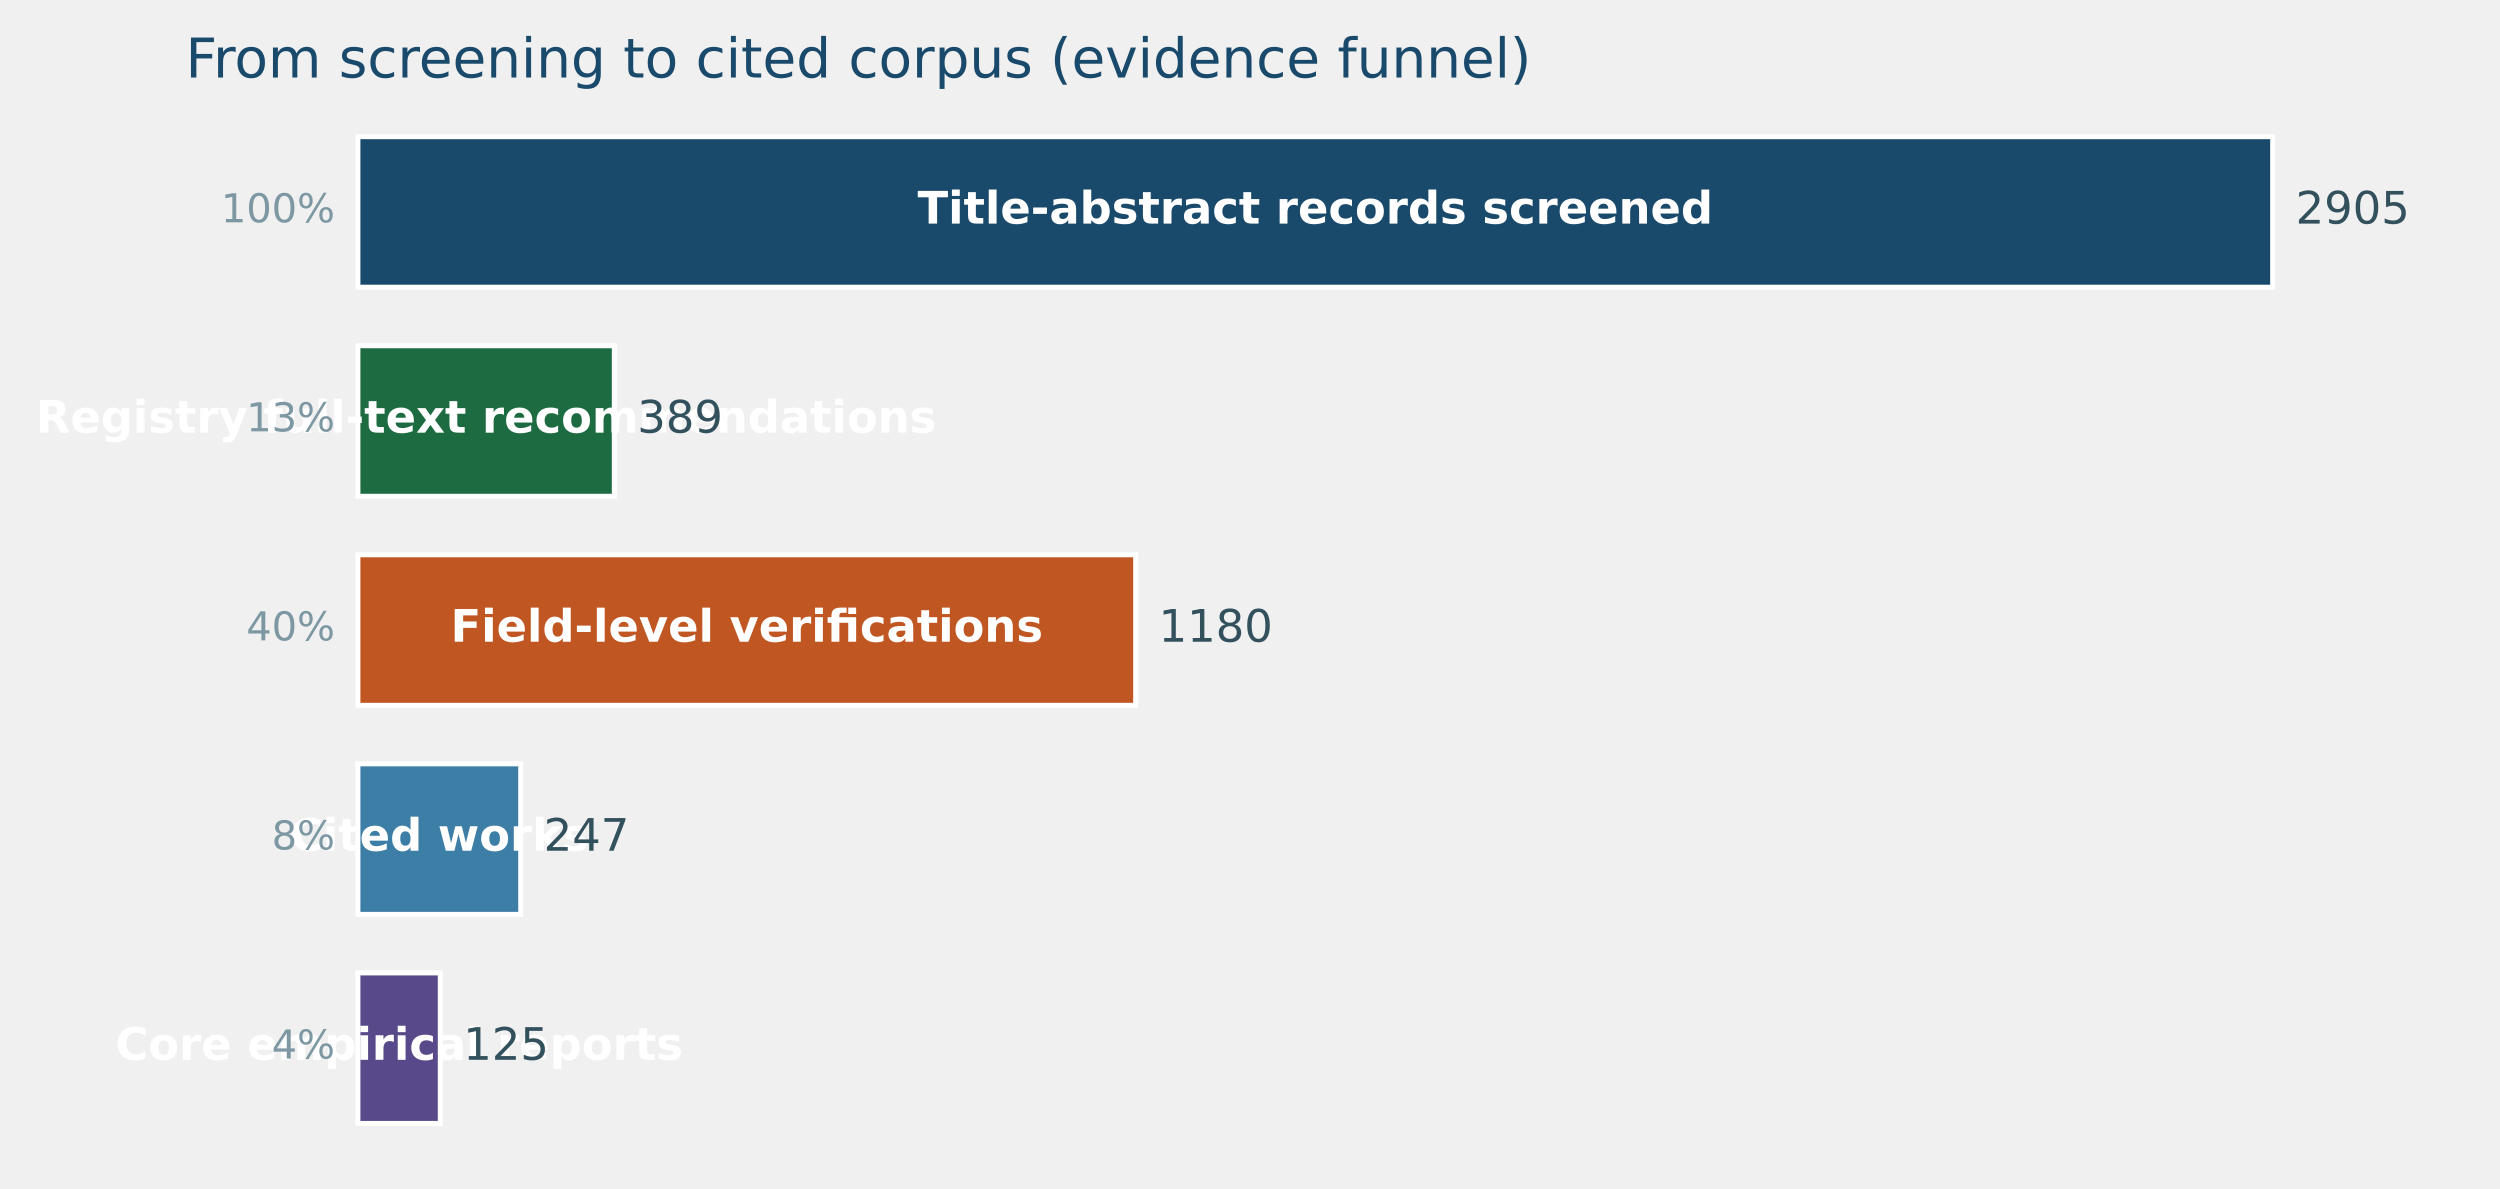
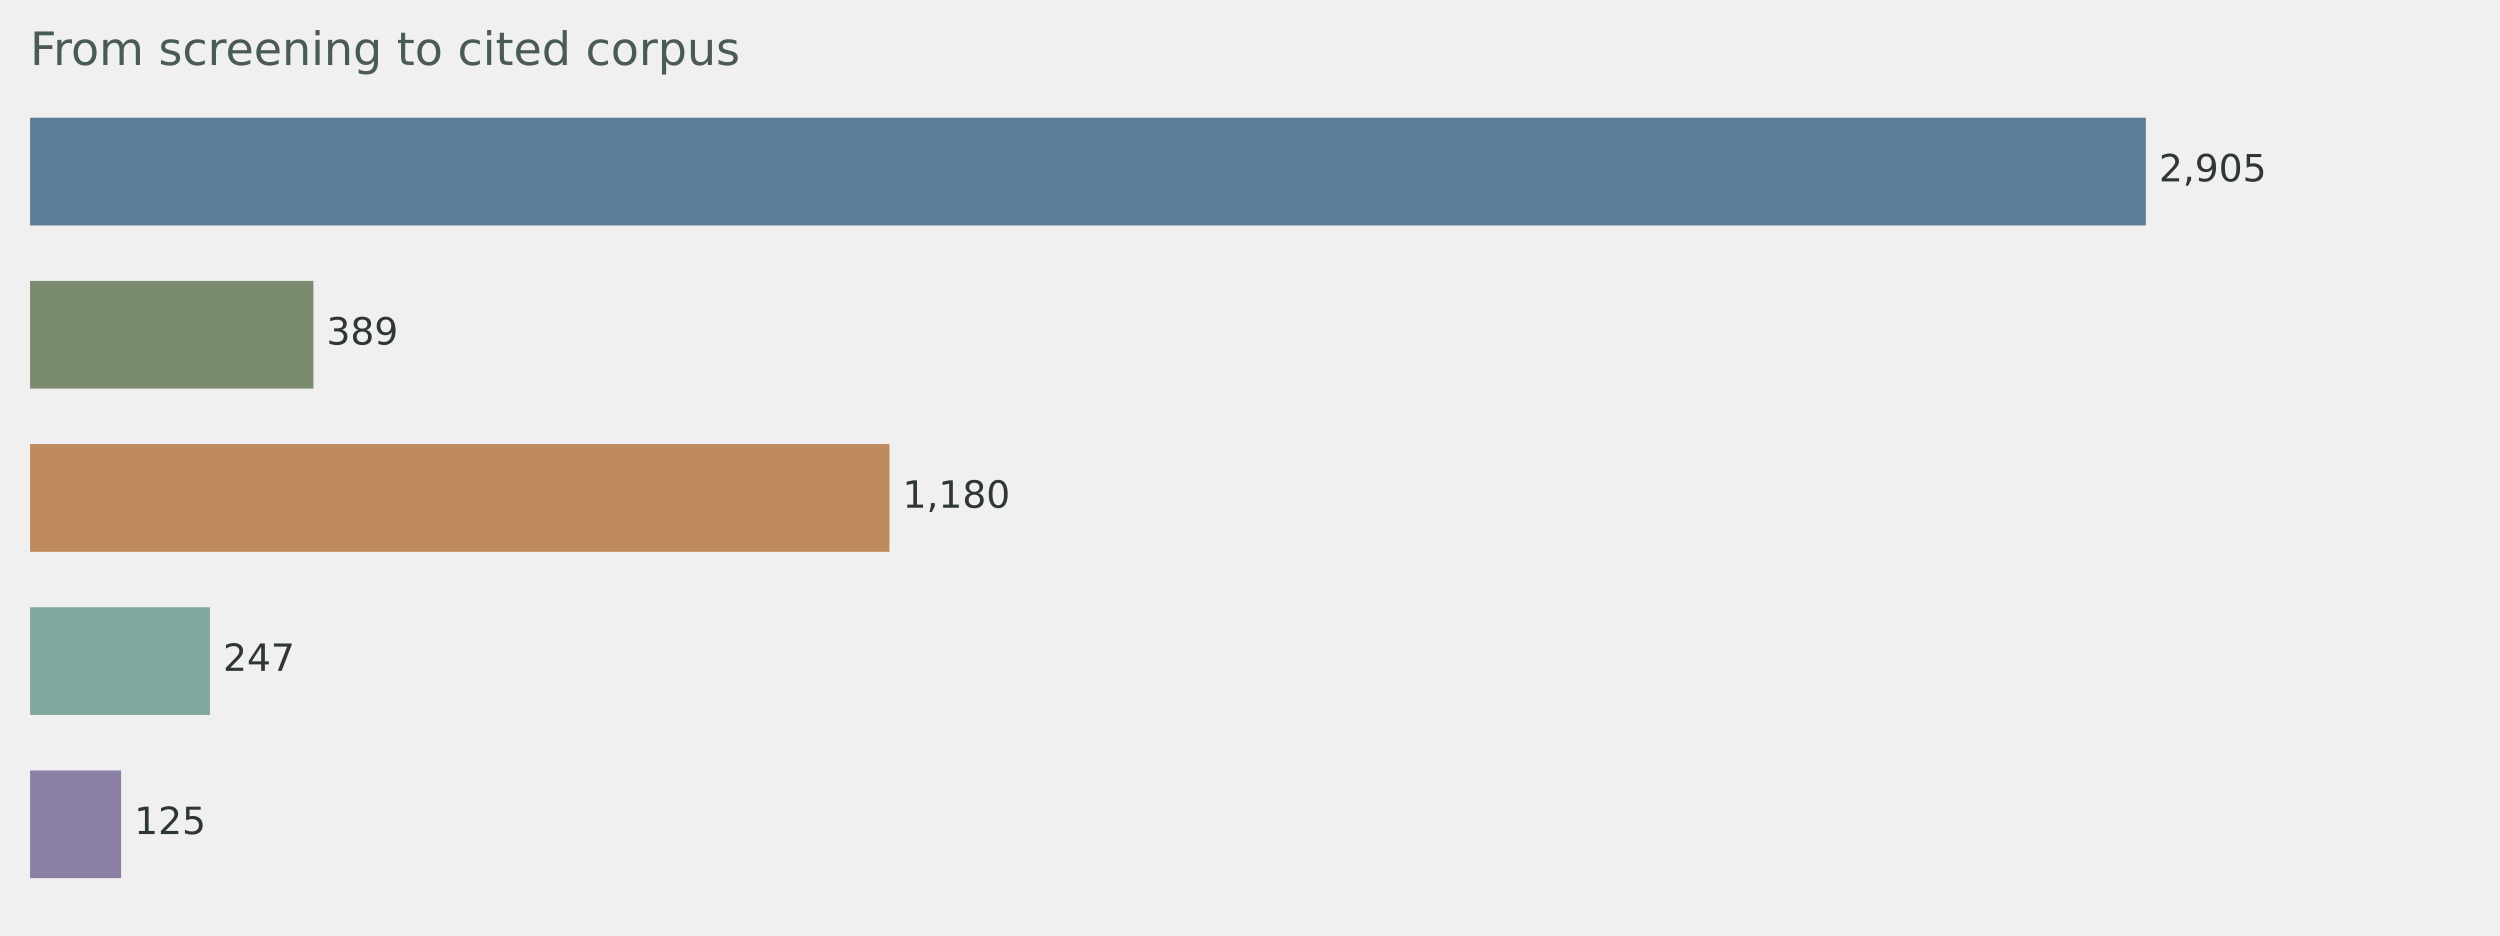
- <svg xmlns="http://www.w3.org/2000/svg" xmlns:xlink="http://www.w3.org/1999/xlink" width="501.714pt" height="238.529pt" viewBox="0 0 501.714 238.529" version="1.1">
+ <svg xmlns="http://www.w3.org/2000/svg" xmlns:xlink="http://www.w3.org/1999/xlink" width="598.68pt" height="224.129pt" viewBox="0 0 598.68 224.129" version="1.1">
  <defs>
    <style type="text/css">*{stroke-linejoin: round; stroke-linecap: butt}</style>
  </defs>
  <g id="figure_1">
    <g id="patch_1">
-       <path d="M 0 238.529  L 501.714 238.529  L 501.714 0  L 0 0  L 0 238.529  z " style="fill: none" />
+       <path d="M 0 224.129  L 598.68 224.129  L 598.68 0  L 0 0  L 0 224.129  z " style="fill: none" />
    </g>
    <g id="axes_1">
      <g id="patch_2">
-         <path d="M 71.828 57.639  L 456.088 57.639  L 456.088 27.432  L 71.828 27.432  z " clip-path="url(#pa1826745ea)" style="fill: #1a4a6b; stroke: #ffffff; stroke-linejoin: miter" />
+         <path d="M 7.2 53.99  L 513.867 53.99  L 513.867 28.201  L 7.2 28.201  z " clip-path="url(#p7c3b4e554e)" style="fill: #5b7d95" />
      </g>
      <g id="patch_3">
-         <path d="M 71.828 99.593  L 123.283 99.593  L 123.283 69.386  L 71.828 69.386  z " clip-path="url(#pa1826745ea)" style="fill: #1d6b41; stroke: #ffffff; stroke-linejoin: miter" />
+         <path d="M 7.2 93.064  L 75.046 93.064  L 75.046 67.275  L 7.2 67.275  z " clip-path="url(#p7c3b4e554e)" style="fill: #7a8b6f" />
      </g>
      <g id="patch_4">
-         <path d="M 71.828 141.547  L 227.913 141.547  L 227.913 111.34  L 71.828 111.34  z " clip-path="url(#pa1826745ea)" style="fill: #c05621; stroke: #ffffff; stroke-linejoin: miter" />
+         <path d="M 7.2 132.138  L 213.006 132.138  L 213.006 106.349  L 7.2 106.349  z " clip-path="url(#p7c3b4e554e)" style="fill: #c08a5f" />
      </g>
      <g id="patch_5">
-         <path d="M 71.828 183.501  L 104.5 183.501  L 104.5 153.294  L 71.828 153.294  z " clip-path="url(#pa1826745ea)" style="fill: #3d7ea6; stroke: #ffffff; stroke-linejoin: miter" />
+         <path d="M 7.2 171.212  L 50.28 171.212  L 50.28 145.423  L 7.2 145.423  z " clip-path="url(#p7c3b4e554e)" style="fill: #7fa8a0" />
      </g>
      <g id="patch_6">
-         <path d="M 71.828 225.456  L 88.362 225.456  L 88.362 195.249  L 71.828 195.249  z " clip-path="url(#pa1826745ea)" style="fill: #584a8a; stroke: #ffffff; stroke-linejoin: miter" />
+         <path d="M 7.2 210.287  L 29.001 210.287  L 29.001 184.498  L 7.2 184.498  z " clip-path="url(#p7c3b4e554e)" style="fill: #8b7fa3" />
      </g>
      <g id="text_1">
-         <g style="fill: #ffffff" transform="translate(184.1424 44.87361) scale(0.09 -0.09)">
-           <defs>
-             <path id="DejaVuSans-Bold-37" d="M 31 4666  L 4331 4666  L 4331 3756  L 2784 3756  L 2784 0  L 1581 0  L 1581 3756  L 31 3756  L 31 4666  z " transform="scale(0.015625)" />
-             <path id="DejaVuSans-Bold-4c" d="M 538 3500  L 1656 3500  L 1656 0  L 538 0  L 538 3500  z M 538 4863  L 1656 4863  L 1656 3950  L 538 3950  L 538 4863  z " transform="scale(0.015625)" />
-             <path id="DejaVuSans-Bold-57" d="M 1759 4494  L 1759 3500  L 2913 3500  L 2913 2700  L 1759 2700  L 1759 1216  Q 1759 972 1856 886  Q 1953 800 2241 800  L 2816 800  L 2816 0  L 1856 0  Q 1194 0 917 276  Q 641 553 641 1216  L 641 2700  L 84 2700  L 84 3500  L 641 3500  L 641 4494  L 1759 4494  z " transform="scale(0.015625)" />
-             <path id="DejaVuSans-Bold-4f" d="M 538 4863  L 1656 4863  L 1656 0  L 538 0  L 538 4863  z " transform="scale(0.015625)" />
-             <path id="DejaVuSans-Bold-48" d="M 4031 1759  L 4031 1441  L 1416 1441  Q 1456 1047 1700 850  Q 1944 653 2381 653  Q 2734 653 3104 758  Q 3475 863 3866 1075  L 3866 213  Q 3469 63 3072 -14  Q 2675 -91 2278 -91  Q 1328 -91 801 392  Q 275 875 275 1747  Q 275 2603 792 3093  Q 1309 3584 2216 3584  Q 3041 3584 3536 3087  Q 4031 2591 4031 1759  z M 2881 2131  Q 2881 2450 2695 2645  Q 2509 2841 2209 2841  Q 1884 2841 1681 2658  Q 1478 2475 1428 2131  L 2881 2131  z " transform="scale(0.015625)" />
-             <path id="DejaVuSans-Bold-10" d="M 347 2297  L 2309 2297  L 2309 1388  L 347 1388  L 347 2297  z " transform="scale(0.015625)" />
-             <path id="DejaVuSans-Bold-44" d="M 2106 1575  Q 1756 1575 1579 1456  Q 1403 1338 1403 1106  Q 1403 894 1545 773  Q 1688 653 1941 653  Q 2256 653 2472 879  Q 2688 1106 2688 1447  L 2688 1575  L 2106 1575  z M 3816 1997  L 3816 0  L 2688 0  L 2688 519  Q 2463 200 2181 54  Q 1900 -91 1497 -91  Q 953 -91 614 226  Q 275 544 275 1050  Q 275 1666 698 1953  Q 1122 2241 2028 2241  L 2688 2241  L 2688 2328  Q 2688 2594 2478 2717  Q 2269 2841 1825 2841  Q 1466 2841 1156 2769  Q 847 2697 581 2553  L 581 3406  Q 941 3494 1303 3539  Q 1666 3584 2028 3584  Q 2975 3584 3395 3211  Q 3816 2838 3816 1997  z " transform="scale(0.015625)" />
-             <path id="DejaVuSans-Bold-45" d="M 2400 722  Q 2759 722 2948 984  Q 3138 1247 3138 1747  Q 3138 2247 2948 2509  Q 2759 2772 2400 2772  Q 2041 2772 1848 2508  Q 1656 2244 1656 1747  Q 1656 1250 1848 986  Q 2041 722 2400 722  z M 1656 2988  Q 1888 3294 2169 3439  Q 2450 3584 2816 3584  Q 3463 3584 3878 3070  Q 4294 2556 4294 1747  Q 4294 938 3878 423  Q 3463 -91 2816 -91  Q 2450 -91 2169 54  Q 1888 200 1656 506  L 1656 0  L 538 0  L 538 4863  L 1656 4863  L 1656 2988  z " transform="scale(0.015625)" />
-             <path id="DejaVuSans-Bold-56" d="M 3272 3391  L 3272 2541  Q 2913 2691 2578 2766  Q 2244 2841 1947 2841  Q 1628 2841 1473 2761  Q 1319 2681 1319 2516  Q 1319 2381 1436 2309  Q 1553 2238 1856 2203  L 2053 2175  Q 2913 2066 3209 1816  Q 3506 1566 3506 1031  Q 3506 472 3093 190  Q 2681 -91 1863 -91  Q 1516 -91 1145 -36  Q 775 19 384 128  L 384 978  Q 719 816 1070 734  Q 1422 653 1784 653  Q 2113 653 2278 743  Q 2444 834 2444 1013  Q 2444 1163 2330 1236  Q 2216 1309 1875 1350  L 1678 1375  Q 931 1469 631 1722  Q 331 1975 331 2491  Q 331 3047 712 3315  Q 1094 3584 1881 3584  Q 2191 3584 2531 3537  Q 2872 3491 3272 3391  z " transform="scale(0.015625)" />
-             <path id="DejaVuSans-Bold-55" d="M 3138 2547  Q 2991 2616 2845 2648  Q 2700 2681 2553 2681  Q 2122 2681 1889 2404  Q 1656 2128 1656 1613  L 1656 0  L 538 0  L 538 3500  L 1656 3500  L 1656 2925  Q 1872 3269 2151 3426  Q 2431 3584 2822 3584  Q 2878 3584 2943 3579  Q 3009 3575 3134 3559  L 3138 2547  z " transform="scale(0.015625)" />
-             <path id="DejaVuSans-Bold-46" d="M 3366 3391  L 3366 2478  Q 3138 2634 2908 2709  Q 2678 2784 2431 2784  Q 1963 2784 1702 2511  Q 1441 2238 1441 1747  Q 1441 1256 1702 982  Q 1963 709 2431 709  Q 2694 709 2930 787  Q 3166 866 3366 1019  L 3366 103  Q 3103 6 2833 -42  Q 2563 -91 2291 -91  Q 1344 -91 809 395  Q 275 881 275 1747  Q 275 2613 809 3098  Q 1344 3584 2291 3584  Q 2566 3584 2833 3536  Q 3100 3488 3366 3391  z " transform="scale(0.015625)" />
-             <path id="DejaVuSans-Bold-3" transform="scale(0.015625)" />
-             <path id="DejaVuSans-Bold-52" d="M 2203 2784  Q 1831 2784 1636 2517  Q 1441 2250 1441 1747  Q 1441 1244 1636 976  Q 1831 709 2203 709  Q 2569 709 2762 976  Q 2956 1244 2956 1747  Q 2956 2250 2762 2517  Q 2569 2784 2203 2784  z M 2203 3584  Q 3106 3584 3614 3096  Q 4122 2609 4122 1747  Q 4122 884 3614 396  Q 3106 -91 2203 -91  Q 1297 -91 786 396  Q 275 884 275 1747  Q 275 2609 786 3096  Q 1297 3584 2203 3584  z " transform="scale(0.015625)" />
-             <path id="DejaVuSans-Bold-47" d="M 2919 2988  L 2919 4863  L 4044 4863  L 4044 0  L 2919 0  L 2919 506  Q 2688 197 2409 53  Q 2131 -91 1766 -91  Q 1119 -91 703 423  Q 288 938 288 1747  Q 288 2556 703 3070  Q 1119 3584 1766 3584  Q 2128 3584 2408 3439  Q 2688 3294 2919 2988  z M 2181 722  Q 2541 722 2730 984  Q 2919 1247 2919 1747  Q 2919 2247 2730 2509  Q 2541 2772 2181 2772  Q 1825 2772 1636 2509  Q 1447 2247 1447 1747  Q 1447 1247 1636 984  Q 1825 722 2181 722  z " transform="scale(0.015625)" />
-             <path id="DejaVuSans-Bold-51" d="M 4056 2131  L 4056 0  L 2931 0  L 2931 347  L 2931 1631  Q 2931 2084 2911 2256  Q 2891 2428 2841 2509  Q 2775 2619 2662 2680  Q 2550 2741 2406 2741  Q 2056 2741 1856 2470  Q 1656 2200 1656 1722  L 1656 0  L 538 0  L 538 3500  L 1656 3500  L 1656 2988  Q 1909 3294 2193 3439  Q 2478 3584 2822 3584  Q 3428 3584 3742 3212  Q 4056 2841 4056 2131  z " transform="scale(0.015625)" />
-           </defs>
-           <use xlink:href="#DejaVuSans-Bold-37" />
-           <use xlink:href="#DejaVuSans-Bold-4c" transform="translate(68.21875 0)" />
-           <use xlink:href="#DejaVuSans-Bold-57" transform="translate(102.5 0)" />
-           <use xlink:href="#DejaVuSans-Bold-4f" transform="translate(150.2969 0)" />
-           <use xlink:href="#DejaVuSans-Bold-48" transform="translate(184.5781 0)" />
-           <use xlink:href="#DejaVuSans-Bold-10" transform="translate(252.4062 0)" />
-           <use xlink:href="#DejaVuSans-Bold-44" transform="translate(293.9062 0)" />
-           <use xlink:href="#DejaVuSans-Bold-45" transform="translate(361.3906 0)" />
-           <use xlink:href="#DejaVuSans-Bold-56" transform="translate(432.9688 0)" />
-           <use xlink:href="#DejaVuSans-Bold-57" transform="translate(492.4844 0)" />
-           <use xlink:href="#DejaVuSans-Bold-55" transform="translate(540.2812 0)" />
-           <use xlink:href="#DejaVuSans-Bold-44" transform="translate(589.5938 0)" />
-           <use xlink:href="#DejaVuSans-Bold-46" transform="translate(657.0781 0)" />
-           <use xlink:href="#DejaVuSans-Bold-57" transform="translate(716.3594 0)" />
-           <use xlink:href="#DejaVuSans-Bold-3" transform="translate(764.1562 0)" />
-           <use xlink:href="#DejaVuSans-Bold-55" transform="translate(798.9688 0)" />
-           <use xlink:href="#DejaVuSans-Bold-48" transform="translate(848.2812 0)" />
-           <use xlink:href="#DejaVuSans-Bold-46" transform="translate(916.1094 0)" />
-           <use xlink:href="#DejaVuSans-Bold-52" transform="translate(975.3906 0)" />
-           <use xlink:href="#DejaVuSans-Bold-55" transform="translate(1044.094 0)" />
-           <use xlink:href="#DejaVuSans-Bold-47" transform="translate(1093.406 0)" />
-           <use xlink:href="#DejaVuSans-Bold-56" transform="translate(1164.984 0)" />
-           <use xlink:href="#DejaVuSans-Bold-3" transform="translate(1224.5 0)" />
-           <use xlink:href="#DejaVuSans-Bold-56" transform="translate(1259.312 0)" />
-           <use xlink:href="#DejaVuSans-Bold-46" transform="translate(1318.828 0)" />
-           <use xlink:href="#DejaVuSans-Bold-55" transform="translate(1378.109 0)" />
-           <use xlink:href="#DejaVuSans-Bold-48" transform="translate(1427.422 0)" />
-           <use xlink:href="#DejaVuSans-Bold-48" transform="translate(1495.25 0)" />
-           <use xlink:href="#DejaVuSans-Bold-51" transform="translate(1563.078 0)" />
-           <use xlink:href="#DejaVuSans-Bold-48" transform="translate(1634.266 0)" />
-           <use xlink:href="#DejaVuSans-Bold-47" transform="translate(1702.094 0)" />
-         </g>
-       </g>
-       <g id="text_2">
-         <g style="fill: #33505d" transform="translate(460.6988 44.87326) scale(0.09 -0.09)">
+         <g style="fill: #2e3735" transform="translate(517.0061 43.43326) scale(0.09 -0.09)">
          <defs>
            <path id="DejaVuSans-15" d="M 1228 531  L 3431 531  L 3431 0  L 469 0  L 469 531  Q 828 903 1448 1529  Q 2069 2156 2228 2338  Q 2531 2678 2651 2914  Q 2772 3150 2772 3378  Q 2772 3750 2511 3984  Q 2250 4219 1831 4219  Q 1534 4219 1204 4116  Q 875 4013 500 3803  L 500 4441  Q 881 4594 1212 4672  Q 1544 4750 1819 4750  Q 2544 4750 2975 4387  Q 3406 4025 3406 3419  Q 3406 3131 3298 2873  Q 3191 2616 2906 2266  Q 2828 2175 2409 1742  Q 1991 1309 1228 531  z " transform="scale(0.015625)" />
+             <path id="DejaVuSans-f" d="M 750 794  L 1409 794  L 1409 256  L 897 -744  L 494 -744  L 750 256  L 750 794  z " transform="scale(0.015625)" />
            <path id="DejaVuSans-1c" d="M 703 97  L 703 672  Q 941 559 1184 500  Q 1428 441 1663 441  Q 2288 441 2617 861  Q 2947 1281 2994 2138  Q 2813 1869 2534 1725  Q 2256 1581 1919 1581  Q 1219 1581 811 2004  Q 403 2428 403 3163  Q 403 3881 828 4315  Q 1253 4750 1959 4750  Q 2769 4750 3195 4129  Q 3622 3509 3622 2328  Q 3622 1225 3098 567  Q 2575 -91 1691 -91  Q 1453 -91 1209 -44  Q 966 3 703 97  z M 1959 2075  Q 2384 2075 2632 2365  Q 2881 2656 2881 3163  Q 2881 3666 2632 3958  Q 2384 4250 1959 4250  Q 1534 4250 1286 3958  Q 1038 3666 1038 3163  Q 1038 2656 1286 2365  Q 1534 2075 1959 2075  z " transform="scale(0.015625)" />
            <path id="DejaVuSans-13" d="M 2034 4250  Q 1547 4250 1301 3770  Q 1056 3291 1056 2328  Q 1056 1369 1301 889  Q 1547 409 2034 409  Q 2525 409 2770 889  Q 3016 1369 3016 2328  Q 3016 3291 2770 3770  Q 2525 4250 2034 4250  z M 2034 4750  Q 2819 4750 3233 4129  Q 3647 3509 3647 2328  Q 3647 1150 3233 529  Q 2819 -91 2034 -91  Q 1250 -91 836 529  Q 422 1150 422 2328  Q 422 3509 836 4129  Q 1250 4750 2034 4750  z " transform="scale(0.015625)" />
            <path id="DejaVuSans-18" d="M 691 4666  L 3169 4666  L 3169 4134  L 1269 4134  L 1269 2991  Q 1406 3038 1543 3061  Q 1681 3084 1819 3084  Q 2600 3084 3056 2656  Q 3513 2228 3513 1497  Q 3513 744 3044 326  Q 2575 -91 1722 -91  Q 1428 -91 1123 -41  Q 819 9 494 109  L 494 744  Q 775 591 1075 516  Q 1375 441 1709 441  Q 2250 441 2565 725  Q 2881 1009 2881 1497  Q 2881 1984 2565 2268  Q 2250 2553 1709 2553  Q 1456 2553 1204 2497  Q 953 2441 691 2322  L 691 4666  z " transform="scale(0.015625)" />
          </defs>
          <use xlink:href="#DejaVuSans-15" />
-           <use xlink:href="#DejaVuSans-1c" transform="translate(63.625 0)" />
-           <use xlink:href="#DejaVuSans-13" transform="translate(127.25 0)" />
-           <use xlink:href="#DejaVuSans-18" transform="translate(190.875 0)" />
+           <use xlink:href="#DejaVuSans-f" transform="translate(63.625 0)" />
+           <use xlink:href="#DejaVuSans-1c" transform="translate(95.40625 0)" />
+           <use xlink:href="#DejaVuSans-13" transform="translate(159.0312 0)" />
+           <use xlink:href="#DejaVuSans-18" transform="translate(222.6562 0)" />
        </g>
      </g>
-       <g id="text_3">
-         <g style="fill: #7d97a3" transform="translate(44.34513 44.6135) scale(0.08 -0.08)">
-           <defs>
-             <path id="DejaVuSans-14" d="M 794 531  L 1825 531  L 1825 4091  L 703 3866  L 703 4441  L 1819 4666  L 2450 4666  L 2450 531  L 3481 531  L 3481 0  L 794 0  L 794 531  z " transform="scale(0.015625)" />
-             <path id="DejaVuSans-8" d="M 4653 2053  Q 4381 2053 4226 1822  Q 4072 1591 4072 1178  Q 4072 772 4226 539  Q 4381 306 4653 306  Q 4919 306 5073 539  Q 5228 772 5228 1178  Q 5228 1588 5073 1820  Q 4919 2053 4653 2053  z M 4653 2450  Q 5147 2450 5437 2106  Q 5728 1763 5728 1178  Q 5728 594 5436 251  Q 5144 -91 4653 -91  Q 4153 -91 3862 251  Q 3572 594 3572 1178  Q 3572 1766 3864 2108  Q 4156 2450 4653 2450  z M 1428 4353  Q 1159 4353 1004 4120  Q 850 3888 850 3481  Q 850 3069 1003 2837  Q 1156 2606 1428 2606  Q 1700 2606 1854 2837  Q 2009 3069 2009 3481  Q 2009 3884 1853 4118  Q 1697 4353 1428 4353  z M 4250 4750  L 4750 4750  L 1831 -91  L 1331 -91  L 4250 4750  z M 1428 4750  Q 1922 4750 2215 4408  Q 2509 4066 2509 3481  Q 2509 2891 2217 2550  Q 1925 2209 1428 2209  Q 931 2209 642 2551  Q 353 2894 353 3481  Q 353 4063 643 4406  Q 934 4750 1428 4750  z " transform="scale(0.015625)" />
-           </defs>
-           <use xlink:href="#DejaVuSans-14" />
-           <use xlink:href="#DejaVuSans-13" transform="translate(63.625 0)" />
-           <use xlink:href="#DejaVuSans-13" transform="translate(127.25 0)" />
-           <use xlink:href="#DejaVuSans-8" transform="translate(190.875 0)" />
-         </g>
-       </g>
-       <g id="text_4">
-         <g style="fill: #ffffff" transform="translate(7.2 86.8278) scale(0.09 -0.09)">
-           <defs>
-             <path id="DejaVuSans-Bold-35" d="M 2297 2597  Q 2675 2597 2839 2737  Q 3003 2878 3003 3200  Q 3003 3519 2839 3656  Q 2675 3794 2297 3794  L 1791 3794  L 1791 2597  L 2297 2597  z M 1791 1766  L 1791 0  L 588 0  L 588 4666  L 2425 4666  Q 3347 4666 3776 4356  Q 4206 4047 4206 3378  Q 4206 2916 3982 2619  Q 3759 2322 3309 2181  Q 3556 2125 3751 1926  Q 3947 1728 4147 1325  L 4800 0  L 3519 0  L 2950 1159  Q 2778 1509 2601 1637  Q 2425 1766 2131 1766  L 1791 1766  z " transform="scale(0.015625)" />
-             <path id="DejaVuSans-Bold-4a" d="M 2919 594  Q 2688 288 2409 144  Q 2131 0 1766 0  Q 1125 0 706 504  Q 288 1009 288 1791  Q 288 2575 706 3076  Q 1125 3578 1766 3578  Q 2131 3578 2409 3434  Q 2688 3291 2919 2981  L 2919 3500  L 4044 3500  L 4044 353  Q 4044 -491 3511 -936  Q 2978 -1381 1966 -1381  Q 1638 -1381 1331 -1331  Q 1025 -1281 716 -1178  L 716 -306  Q 1009 -475 1290 -558  Q 1572 -641 1856 -641  Q 2406 -641 2662 -400  Q 2919 -159 2919 353  L 2919 594  z M 2181 2772  Q 1834 2772 1640 2515  Q 1447 2259 1447 1791  Q 1447 1309 1634 1061  Q 1822 813 2181 813  Q 2531 813 2725 1069  Q 2919 1325 2919 1791  Q 2919 2259 2725 2515  Q 2531 2772 2181 2772  z " transform="scale(0.015625)" />
-             <path id="DejaVuSans-Bold-5c" d="M 78 3500  L 1197 3500  L 2138 1125  L 2938 3500  L 4056 3500  L 2584 -331  Q 2363 -916 2067 -1148  Q 1772 -1381 1288 -1381  L 641 -1381  L 641 -647  L 991 -647  Q 1275 -647 1404 -556  Q 1534 -466 1606 -231  L 1638 -134  L 78 3500  z " transform="scale(0.015625)" />
-             <path id="DejaVuSans-Bold-49" d="M 2841 4863  L 2841 4128  L 2222 4128  Q 1984 4128 1890 4042  Q 1797 3956 1797 3744  L 1797 3500  L 2753 3500  L 2753 2700  L 1797 2700  L 1797 0  L 678 0  L 678 2700  L 122 2700  L 122 3500  L 678 3500  L 678 3744  Q 678 4316 997 4589  Q 1316 4863 1984 4863  L 2841 4863  z " transform="scale(0.015625)" />
-             <path id="DejaVuSans-Bold-58" d="M 500 1363  L 500 3500  L 1625 3500  L 1625 3150  Q 1625 2866 1622 2436  Q 1619 2006 1619 1863  Q 1619 1441 1641 1255  Q 1663 1069 1716 984  Q 1784 875 1895 815  Q 2006 756 2150 756  Q 2500 756 2700 1025  Q 2900 1294 2900 1772  L 2900 3500  L 4019 3500  L 4019 0  L 2900 0  L 2900 506  Q 2647 200 2364 54  Q 2081 -91 1741 -91  Q 1134 -91 817 281  Q 500 653 500 1363  z " transform="scale(0.015625)" />
-             <path id="DejaVuSans-Bold-5b" d="M 1422 1791  L 159 3500  L 1344 3500  L 2059 2463  L 2784 3500  L 3969 3500  L 2706 1797  L 4031 0  L 2847 0  L 2059 1106  L 1281 0  L 97 0  L 1422 1791  z " transform="scale(0.015625)" />
-             <path id="DejaVuSans-Bold-50" d="M 3781 2919  Q 3994 3244 4286 3414  Q 4578 3584 4928 3584  Q 5531 3584 5847 3212  Q 6163 2841 6163 2131  L 6163 0  L 5038 0  L 5038 1825  Q 5041 1866 5042 1909  Q 5044 1953 5044 2034  Q 5044 2406 4934 2573  Q 4825 2741 4581 2741  Q 4263 2741 4089 2478  Q 3916 2216 3909 1719  L 3909 0  L 2784 0  L 2784 1825  Q 2784 2406 2684 2573  Q 2584 2741 2328 2741  Q 2006 2741 1831 2477  Q 1656 2213 1656 1722  L 1656 0  L 531 0  L 531 3500  L 1656 3500  L 1656 2988  Q 1863 3284 2130 3434  Q 2397 3584 2719 3584  Q 3081 3584 3359 3409  Q 3638 3234 3781 2919  z " transform="scale(0.015625)" />
-           </defs>
-           <use xlink:href="#DejaVuSans-Bold-35" />
-           <use xlink:href="#DejaVuSans-Bold-48" transform="translate(77 0)" />
-           <use xlink:href="#DejaVuSans-Bold-4a" transform="translate(144.8281 0)" />
-           <use xlink:href="#DejaVuSans-Bold-4c" transform="translate(216.4062 0)" />
-           <use xlink:href="#DejaVuSans-Bold-56" transform="translate(250.6875 0)" />
-           <use xlink:href="#DejaVuSans-Bold-57" transform="translate(310.2031 0)" />
-           <use xlink:href="#DejaVuSans-Bold-55" transform="translate(358 0)" />
-           <use xlink:href="#DejaVuSans-Bold-5c" transform="translate(407.3125 0)" />
-           <use xlink:href="#DejaVuSans-Bold-3" transform="translate(472.5 0)" />
-           <use xlink:href="#DejaVuSans-Bold-49" transform="translate(507.3125 0)" />
-           <use xlink:href="#DejaVuSans-Bold-58" transform="translate(550.8125 0)" />
-           <use xlink:href="#DejaVuSans-Bold-4f" transform="translate(622 0)" />
-           <use xlink:href="#DejaVuSans-Bold-4f" transform="translate(656.2812 0)" />
-           <use xlink:href="#DejaVuSans-Bold-10" transform="translate(690.5625 0)" />
-           <use xlink:href="#DejaVuSans-Bold-57" transform="translate(732.0625 0)" />
-           <use xlink:href="#DejaVuSans-Bold-48" transform="translate(779.8594 0)" />
-           <use xlink:href="#DejaVuSans-Bold-5b" transform="translate(847.6875 0)" />
-           <use xlink:href="#DejaVuSans-Bold-57" transform="translate(912.1875 0)" />
-           <use xlink:href="#DejaVuSans-Bold-3" transform="translate(959.9844 0)" />
-           <use xlink:href="#DejaVuSans-Bold-55" transform="translate(994.7969 0)" />
-           <use xlink:href="#DejaVuSans-Bold-48" transform="translate(1044.109 0)" />
-           <use xlink:href="#DejaVuSans-Bold-46" transform="translate(1111.938 0)" />
-           <use xlink:href="#DejaVuSans-Bold-52" transform="translate(1171.219 0)" />
-           <use xlink:href="#DejaVuSans-Bold-50" transform="translate(1239.922 0)" />
-           <use xlink:href="#DejaVuSans-Bold-50" transform="translate(1344.125 0)" />
-           <use xlink:href="#DejaVuSans-Bold-48" transform="translate(1448.328 0)" />
-           <use xlink:href="#DejaVuSans-Bold-51" transform="translate(1516.156 0)" />
-           <use xlink:href="#DejaVuSans-Bold-47" transform="translate(1587.344 0)" />
-           <use xlink:href="#DejaVuSans-Bold-44" transform="translate(1658.922 0)" />
-           <use xlink:href="#DejaVuSans-Bold-57" transform="translate(1726.406 0)" />
-           <use xlink:href="#DejaVuSans-Bold-4c" transform="translate(1774.203 0)" />
-           <use xlink:href="#DejaVuSans-Bold-52" transform="translate(1808.484 0)" />
-           <use xlink:href="#DejaVuSans-Bold-51" transform="translate(1877.188 0)" />
-           <use xlink:href="#DejaVuSans-Bold-56" transform="translate(1948.375 0)" />
-         </g>
-       </g>
-       <g id="text_5">
-         <g style="fill: #33505d" transform="translate(127.8938 86.82744) scale(0.09 -0.09)">
+       <g id="text_2">
+         <g style="fill: #2e3735" transform="translate(78.18566 82.50745) scale(0.09 -0.09)">
          <defs>
            <path id="DejaVuSans-16" d="M 2597 2516  Q 3050 2419 3304 2112  Q 3559 1806 3559 1356  Q 3559 666 3084 287  Q 2609 -91 1734 -91  Q 1441 -91 1130 -33  Q 819 25 488 141  L 488 750  Q 750 597 1062 519  Q 1375 441 1716 441  Q 2309 441 2620 675  Q 2931 909 2931 1356  Q 2931 1769 2642 2001  Q 2353 2234 1838 2234  L 1294 2234  L 1294 2753  L 1863 2753  Q 2328 2753 2575 2939  Q 2822 3125 2822 3475  Q 2822 3834 2567 4026  Q 2313 4219 1838 4219  Q 1578 4219 1281 4162  Q 984 4106 628 3988  L 628 4550  Q 988 4650 1302 4700  Q 1616 4750 1894 4750  Q 2613 4750 3031 4423  Q 3450 4097 3450 3541  Q 3450 3153 3228 2886  Q 3006 2619 2597 2516  z " transform="scale(0.015625)" />
            <path id="DejaVuSans-1b" d="M 2034 2216  Q 1584 2216 1326 1975  Q 1069 1734 1069 1313  Q 1069 891 1326 650  Q 1584 409 2034 409  Q 2484 409 2743 651  Q 3003 894 3003 1313  Q 3003 1734 2745 1975  Q 2488 2216 2034 2216  z M 1403 2484  Q 997 2584 770 2862  Q 544 3141 544 3541  Q 544 4100 942 4425  Q 1341 4750 2034 4750  Q 2731 4750 3128 4425  Q 3525 4100 3525 3541  Q 3525 3141 3298 2862  Q 3072 2584 2669 2484  Q 3125 2378 3379 2068  Q 3634 1759 3634 1313  Q 3634 634 3220 271  Q 2806 -91 2034 -91  Q 1263 -91 848 271  Q 434 634 434 1313  Q 434 1759 690 2068  Q 947 2378 1403 2484  z M 1172 3481  Q 1172 3119 1398 2916  Q 1625 2713 2034 2713  Q 2441 2713 2670 2916  Q 2900 3119 2900 3481  Q 2900 3844 2670 4047  Q 2441 4250 2034 4250  Q 1625 4250 1398 4047  Q 1172 3844 1172 3481  z " transform="scale(0.015625)" />
          </defs>
          <use xlink:href="#DejaVuSans-16" />
          <use xlink:href="#DejaVuSans-1b" transform="translate(63.625 0)" />
          <use xlink:href="#DejaVuSans-1c" transform="translate(127.25 0)" />
        </g>
      </g>
-       <g id="text_6">
-         <g style="fill: #7d97a3" transform="translate(49.43513 86.56768) scale(0.08 -0.08)">
+       <g id="text_3">
+         <g style="fill: #2e3735" transform="translate(216.1455 121.5816) scale(0.09 -0.09)">
+           <defs>
+             <path id="DejaVuSans-14" d="M 794 531  L 1825 531  L 1825 4091  L 703 3866  L 703 4441  L 1819 4666  L 2450 4666  L 2450 531  L 3481 531  L 3481 0  L 794 0  L 794 531  z " transform="scale(0.015625)" />
+           </defs>
          <use xlink:href="#DejaVuSans-14" />
-           <use xlink:href="#DejaVuSans-16" transform="translate(63.625 0)" />
-           <use xlink:href="#DejaVuSans-8" transform="translate(127.25 0)" />
+           <use xlink:href="#DejaVuSans-f" transform="translate(63.625 0)" />
+           <use xlink:href="#DejaVuSans-14" transform="translate(95.40625 0)" />
+           <use xlink:href="#DejaVuSans-1b" transform="translate(159.0312 0)" />
+           <use xlink:href="#DejaVuSans-13" transform="translate(222.6562 0)" />
        </g>
      </g>
-       <g id="text_7">
-         <g style="fill: #ffffff" transform="translate(90.42572 128.782) scale(0.09 -0.09)">
-           <defs>
-             <path id="DejaVuSans-Bold-29" d="M 588 4666  L 3834 4666  L 3834 3756  L 1791 3756  L 1791 2888  L 3713 2888  L 3713 1978  L 1791 1978  L 1791 0  L 588 0  L 588 4666  z " transform="scale(0.015625)" />
-             <path id="DejaVuSans-Bold-59" d="M 97 3500  L 1216 3500  L 2088 1081  L 2956 3500  L 4078 3500  L 2700 0  L 1472 0  L 97 3500  z " transform="scale(0.015625)" />
-             <path id="DejaVuSans-Bold-13ab" d="M 3078 4863  L 4206 4863  L 4206 3950  L 3078 3950  L 3078 4863  z M 2847 4863  L 2847 4128  L 2228 4128  Q 1994 4128 1903 4042  Q 1813 3956 1813 3744  L 1813 3500  L 4206 3500  L 4206 0  L 3078 0  L 3078 2700  L 1813 2700  L 1813 0  L 684 0  L 684 2700  L 134 2700  L 134 3500  L 684 3500  L 684 3744  Q 684 4316 1003 4589  Q 1322 4863 1991 4863  L 2847 4863  z " transform="scale(0.015625)" />
-           </defs>
-           <use xlink:href="#DejaVuSans-Bold-29" />
-           <use xlink:href="#DejaVuSans-Bold-4c" transform="translate(68.3125 0)" />
-           <use xlink:href="#DejaVuSans-Bold-48" transform="translate(102.5938 0)" />
-           <use xlink:href="#DejaVuSans-Bold-4f" transform="translate(170.4219 0)" />
-           <use xlink:href="#DejaVuSans-Bold-47" transform="translate(204.7031 0)" />
-           <use xlink:href="#DejaVuSans-Bold-10" transform="translate(276.2812 0)" />
-           <use xlink:href="#DejaVuSans-Bold-4f" transform="translate(317.7812 0)" />
-           <use xlink:href="#DejaVuSans-Bold-48" transform="translate(352.0625 0)" />
-           <use xlink:href="#DejaVuSans-Bold-59" transform="translate(419.8906 0)" />
-           <use xlink:href="#DejaVuSans-Bold-48" transform="translate(485.0781 0)" />
-           <use xlink:href="#DejaVuSans-Bold-4f" transform="translate(552.9062 0)" />
-           <use xlink:href="#DejaVuSans-Bold-3" transform="translate(587.1875 0)" />
-           <use xlink:href="#DejaVuSans-Bold-59" transform="translate(622 0)" />
-           <use xlink:href="#DejaVuSans-Bold-48" transform="translate(687.1875 0)" />
-           <use xlink:href="#DejaVuSans-Bold-55" transform="translate(755.0156 0)" />
-           <use xlink:href="#DejaVuSans-Bold-4c" transform="translate(804.3281 0)" />
-           <use xlink:href="#DejaVuSans-Bold-13ab" transform="translate(838.6094 0)" />
-           <use xlink:href="#DejaVuSans-Bold-46" transform="translate(912.7344 0)" />
-           <use xlink:href="#DejaVuSans-Bold-44" transform="translate(972.0156 0)" />
-           <use xlink:href="#DejaVuSans-Bold-57" transform="translate(1039.5 0)" />
-           <use xlink:href="#DejaVuSans-Bold-4c" transform="translate(1087.297 0)" />
-           <use xlink:href="#DejaVuSans-Bold-52" transform="translate(1121.578 0)" />
-           <use xlink:href="#DejaVuSans-Bold-51" transform="translate(1190.281 0)" />
-           <use xlink:href="#DejaVuSans-Bold-56" transform="translate(1261.469 0)" />
-         </g>
-       </g>
-       <g id="text_8">
-         <g style="fill: #33505d" transform="translate(232.5237 128.7816) scale(0.09 -0.09)">
-           <use xlink:href="#DejaVuSans-14" />
-           <use xlink:href="#DejaVuSans-14" transform="translate(63.625 0)" />
-           <use xlink:href="#DejaVuSans-1b" transform="translate(127.25 0)" />
-           <use xlink:href="#DejaVuSans-13" transform="translate(190.875 0)" />
-         </g>
-       </g>
-       <g id="text_9">
-         <g style="fill: #7d97a3" transform="translate(49.43513 128.5219) scale(0.08 -0.08)">
+       <g id="text_4">
+         <g style="fill: #2e3735" transform="translate(53.41916 160.6558) scale(0.09 -0.09)">
          <defs>
            <path id="DejaVuSans-17" d="M 2419 4116  L 825 1625  L 2419 1625  L 2419 4116  z M 2253 4666  L 3047 4666  L 3047 1625  L 3713 1625  L 3713 1100  L 3047 1100  L 3047 0  L 2419 0  L 2419 1100  L 313 1100  L 313 1709  L 2253 4666  z " transform="scale(0.015625)" />
-           </defs>
-           <use xlink:href="#DejaVuSans-17" />
-           <use xlink:href="#DejaVuSans-13" transform="translate(63.625 0)" />
-           <use xlink:href="#DejaVuSans-8" transform="translate(127.25 0)" />
-         </g>
-       </g>
-       <g id="text_10">
-         <g style="fill: #ffffff" transform="translate(58.1886 170.7362) scale(0.09 -0.09)">
-           <defs>
-             <path id="DejaVuSans-Bold-26" d="M 4288 256  Q 3956 84 3597 -3  Q 3238 -91 2847 -91  Q 1681 -91 1000 561  Q 319 1213 319 2328  Q 319 3447 1000 4098  Q 1681 4750 2847 4750  Q 3238 4750 3597 4662  Q 3956 4575 4288 4403  L 4288 3438  Q 3953 3666 3628 3772  Q 3303 3878 2944 3878  Q 2300 3878 1931 3465  Q 1563 3053 1563 2328  Q 1563 1606 1931 1193  Q 2300 781 2944 781  Q 3303 781 3628 887  Q 3953 994 4288 1222  L 4288 256  z " transform="scale(0.015625)" />
-             <path id="DejaVuSans-Bold-5a" d="M 225 3500  L 1313 3500  L 1900 1088  L 2491 3500  L 3425 3500  L 4013 1113  L 4603 3500  L 5691 3500  L 4769 0  L 3547 0  L 2956 2406  L 2369 0  L 1147 0  L 225 3500  z " transform="scale(0.015625)" />
-             <path id="DejaVuSans-Bold-4e" d="M 538 4863  L 1656 4863  L 1656 2216  L 2944 3500  L 4244 3500  L 2534 1894  L 4378 0  L 3022 0  L 1656 1459  L 1656 0  L 538 0  L 538 4863  z " transform="scale(0.015625)" />
-           </defs>
-           <use xlink:href="#DejaVuSans-Bold-26" />
-           <use xlink:href="#DejaVuSans-Bold-4c" transform="translate(73.39062 0)" />
-           <use xlink:href="#DejaVuSans-Bold-57" transform="translate(107.6719 0)" />
-           <use xlink:href="#DejaVuSans-Bold-48" transform="translate(155.4688 0)" />
-           <use xlink:href="#DejaVuSans-Bold-47" transform="translate(223.2969 0)" />
-           <use xlink:href="#DejaVuSans-Bold-3" transform="translate(294.875 0)" />
-           <use xlink:href="#DejaVuSans-Bold-5a" transform="translate(329.6875 0)" />
-           <use xlink:href="#DejaVuSans-Bold-52" transform="translate(422.0781 0)" />
-           <use xlink:href="#DejaVuSans-Bold-55" transform="translate(490.7812 0)" />
-           <use xlink:href="#DejaVuSans-Bold-4e" transform="translate(540.0938 0)" />
-           <use xlink:href="#DejaVuSans-Bold-56" transform="translate(606.5938 0)" />
-         </g>
-       </g>
-       <g id="text_11">
-         <g style="fill: #33505d" transform="translate(109.1107 170.7358) scale(0.09 -0.09)">
-           <defs>
            <path id="DejaVuSans-1a" d="M 525 4666  L 3525 4666  L 3525 4397  L 1831 0  L 1172 0  L 2766 4134  L 525 4134  L 525 4666  z " transform="scale(0.015625)" />
          </defs>
          <use xlink:href="#DejaVuSans-15" />
          <use xlink:href="#DejaVuSans-17" transform="translate(63.625 0)" />
          <use xlink:href="#DejaVuSans-1a" transform="translate(127.25 0)" />
        </g>
      </g>
-       <g id="text_12">
-         <g style="fill: #7d97a3" transform="translate(54.52513 170.476) scale(0.08 -0.08)">
-           <use xlink:href="#DejaVuSans-1b" />
-           <use xlink:href="#DejaVuSans-8" transform="translate(63.625 0)" />
-         </g>
-       </g>
-       <g id="text_13">
-         <g style="fill: #ffffff" transform="translate(23.15003 212.6903) scale(0.09 -0.09)">
-           <defs>
-             <path id="DejaVuSans-Bold-53" d="M 1656 506  L 1656 -1331  L 538 -1331  L 538 3500  L 1656 3500  L 1656 2988  Q 1888 3294 2169 3439  Q 2450 3584 2816 3584  Q 3463 3584 3878 3070  Q 4294 2556 4294 1747  Q 4294 938 3878 423  Q 3463 -91 2816 -91  Q 2450 -91 2169 54  Q 1888 200 1656 506  z M 2400 2772  Q 2041 2772 1848 2508  Q 1656 2244 1656 1747  Q 1656 1250 1848 986  Q 2041 722 2400 722  Q 2759 722 2948 984  Q 3138 1247 3138 1747  Q 3138 2247 2948 2509  Q 2759 2772 2400 2772  z " transform="scale(0.015625)" />
-           </defs>
-           <use xlink:href="#DejaVuSans-Bold-26" />
-           <use xlink:href="#DejaVuSans-Bold-52" transform="translate(73.39062 0)" />
-           <use xlink:href="#DejaVuSans-Bold-55" transform="translate(142.0938 0)" />
-           <use xlink:href="#DejaVuSans-Bold-48" transform="translate(191.4062 0)" />
-           <use xlink:href="#DejaVuSans-Bold-3" transform="translate(259.2344 0)" />
-           <use xlink:href="#DejaVuSans-Bold-48" transform="translate(294.0469 0)" />
-           <use xlink:href="#DejaVuSans-Bold-50" transform="translate(361.875 0)" />
-           <use xlink:href="#DejaVuSans-Bold-53" transform="translate(466.0781 0)" />
-           <use xlink:href="#DejaVuSans-Bold-4c" transform="translate(537.6562 0)" />
-           <use xlink:href="#DejaVuSans-Bold-55" transform="translate(571.9375 0)" />
-           <use xlink:href="#DejaVuSans-Bold-4c" transform="translate(621.25 0)" />
-           <use xlink:href="#DejaVuSans-Bold-46" transform="translate(655.5312 0)" />
-           <use xlink:href="#DejaVuSans-Bold-44" transform="translate(714.8125 0)" />
-           <use xlink:href="#DejaVuSans-Bold-4f" transform="translate(782.2969 0)" />
-           <use xlink:href="#DejaVuSans-Bold-3" transform="translate(816.5781 0)" />
-           <use xlink:href="#DejaVuSans-Bold-55" transform="translate(851.3906 0)" />
-           <use xlink:href="#DejaVuSans-Bold-48" transform="translate(900.7031 0)" />
-           <use xlink:href="#DejaVuSans-Bold-53" transform="translate(968.5312 0)" />
-           <use xlink:href="#DejaVuSans-Bold-52" transform="translate(1040.109 0)" />
-           <use xlink:href="#DejaVuSans-Bold-55" transform="translate(1108.812 0)" />
-           <use xlink:href="#DejaVuSans-Bold-57" transform="translate(1158.125 0)" />
-           <use xlink:href="#DejaVuSans-Bold-56" transform="translate(1205.922 0)" />
-         </g>
-       </g>
-       <g id="text_14">
-         <g style="fill: #33505d" transform="translate(92.97306 212.69) scale(0.09 -0.09)">
+       <g id="text_5">
+         <g style="fill: #2e3735" transform="translate(32.14091 199.73) scale(0.09 -0.09)">
          <use xlink:href="#DejaVuSans-14" />
          <use xlink:href="#DejaVuSans-15" transform="translate(63.625 0)" />
          <use xlink:href="#DejaVuSans-18" transform="translate(127.25 0)" />
        </g>
      </g>
-       <g id="text_15">
-         <g style="fill: #7d97a3" transform="translate(54.52513 212.4302) scale(0.08 -0.08)">
-           <use xlink:href="#DejaVuSans-17" />
-           <use xlink:href="#DejaVuSans-8" transform="translate(63.625 0)" />
-         </g>
-       </g>
-       <g id="text_16">
-         <g style="fill: #1a4a6b" transform="translate(37.24409 15.55828) scale(0.11 -0.11)">
+       <g id="text_6">
+         <g style="fill: #4a5a55" transform="translate(7.2 15.55828) scale(0.11 -0.11)">
          <defs>
            <path id="DejaVuSans-29" d="M 628 4666  L 3309 4666  L 3309 4134  L 1259 4134  L 1259 2759  L 3109 2759  L 3109 2228  L 1259 2228  L 1259 0  L 628 0  L 628 4666  z " transform="scale(0.015625)" />
            <path id="DejaVuSans-55" d="M 2631 2963  Q 2534 3019 2420 3045  Q 2306 3072 2169 3072  Q 1681 3072 1420 2755  Q 1159 2438 1159 1844  L 1159 0  L 581 0  L 581 3500  L 1159 3500  L 1159 2956  Q 1341 3275 1631 3429  Q 1922 3584 2338 3584  Q 2397 3584 2469 3576  Q 2541 3569 2628 3553  L 2631 2963  z " transform="scale(0.015625)" />
            <path id="DejaVuSans-52" d="M 1959 3097  Q 1497 3097 1228 2736  Q 959 2375 959 1747  Q 959 1119 1226 758  Q 1494 397 1959 397  Q 2419 397 2687 759  Q 2956 1122 2956 1747  Q 2956 2369 2687 2733  Q 2419 3097 1959 3097  z M 1959 3584  Q 2709 3584 3137 3096  Q 3566 2609 3566 1747  Q 3566 888 3137 398  Q 2709 -91 1959 -91  Q 1206 -91 779 398  Q 353 888 353 1747  Q 353 2609 779 3096  Q 1206 3584 1959 3584  z " transform="scale(0.015625)" />
            <path id="DejaVuSans-50" d="M 3328 2828  Q 3544 3216 3844 3400  Q 4144 3584 4550 3584  Q 5097 3584 5394 3201  Q 5691 2819 5691 2113  L 5691 0  L 5113 0  L 5113 2094  Q 5113 2597 4934 2840  Q 4756 3084 4391 3084  Q 3944 3084 3684 2787  Q 3425 2491 3425 1978  L 3425 0  L 2847 0  L 2847 2094  Q 2847 2600 2669 2842  Q 2491 3084 2119 3084  Q 1678 3084 1418 2786  Q 1159 2488 1159 1978  L 1159 0  L 581 0  L 581 3500  L 1159 3500  L 1159 2956  Q 1356 3278 1631 3431  Q 1906 3584 2284 3584  Q 2666 3584 2933 3390  Q 3200 3197 3328 2828  z " transform="scale(0.015625)" />
            <path id="DejaVuSans-3" transform="scale(0.015625)" />
            <path id="DejaVuSans-56" d="M 2834 3397  L 2834 2853  Q 2591 2978 2328 3040  Q 2066 3103 1784 3103  Q 1356 3103 1142 2972  Q 928 2841 928 2578  Q 928 2378 1081 2264  Q 1234 2150 1697 2047  L 1894 2003  Q 2506 1872 2764 1633  Q 3022 1394 3022 966  Q 3022 478 2636 193  Q 2250 -91 1575 -91  Q 1294 -91 989 -36  Q 684 19 347 128  L 347 722  Q 666 556 975 473  Q 1284 391 1588 391  Q 1994 391 2212 530  Q 2431 669 2431 922  Q 2431 1156 2273 1281  Q 2116 1406 1581 1522  L 1381 1569  Q 847 1681 609 1914  Q 372 2147 372 2553  Q 372 3047 722 3315  Q 1072 3584 1716 3584  Q 2034 3584 2315 3537  Q 2597 3491 2834 3397  z " transform="scale(0.015625)" />
            <path id="DejaVuSans-46" d="M 3122 3366  L 3122 2828  Q 2878 2963 2633 3030  Q 2388 3097 2138 3097  Q 1578 3097 1268 2742  Q 959 2388 959 1747  Q 959 1106 1268 751  Q 1578 397 2138 397  Q 2388 397 2633 464  Q 2878 531 3122 666  L 3122 134  Q 2881 22 2623 -34  Q 2366 -91 2075 -91  Q 1284 -91 818 406  Q 353 903 353 1747  Q 353 2603 823 3093  Q 1294 3584 2113 3584  Q 2378 3584 2631 3529  Q 2884 3475 3122 3366  z " transform="scale(0.015625)" />
            <path id="DejaVuSans-48" d="M 3597 1894  L 3597 1613  L 953 1613  Q 991 1019 1311 708  Q 1631 397 2203 397  Q 2534 397 2845 478  Q 3156 559 3463 722  L 3463 178  Q 3153 47 2828 -22  Q 2503 -91 2169 -91  Q 1331 -91 842 396  Q 353 884 353 1716  Q 353 2575 817 3079  Q 1281 3584 2069 3584  Q 2775 3584 3186 3129  Q 3597 2675 3597 1894  z M 3022 2063  Q 3016 2534 2758 2815  Q 2500 3097 2075 3097  Q 1594 3097 1305 2825  Q 1016 2553 972 2059  L 3022 2063  z " transform="scale(0.015625)" />
            <path id="DejaVuSans-51" d="M 3513 2113  L 3513 0  L 2938 0  L 2938 2094  Q 2938 2591 2744 2837  Q 2550 3084 2163 3084  Q 1697 3084 1428 2787  Q 1159 2491 1159 1978  L 1159 0  L 581 0  L 581 3500  L 1159 3500  L 1159 2956  Q 1366 3272 1645 3428  Q 1925 3584 2291 3584  Q 2894 3584 3203 3211  Q 3513 2838 3513 2113  z " transform="scale(0.015625)" />
            <path id="DejaVuSans-4c" d="M 603 3500  L 1178 3500  L 1178 0  L 603 0  L 603 3500  z M 603 4863  L 1178 4863  L 1178 4134  L 603 4134  L 603 4863  z " transform="scale(0.015625)" />
            <path id="DejaVuSans-4a" d="M 2906 1791  Q 2906 2416 2648 2759  Q 2391 3103 1925 3103  Q 1463 3103 1205 2759  Q 947 2416 947 1791  Q 947 1169 1205 825  Q 1463 481 1925 481  Q 2391 481 2648 825  Q 2906 1169 2906 1791  z M 3481 434  Q 3481 -459 3084 -895  Q 2688 -1331 1869 -1331  Q 1566 -1331 1297 -1286  Q 1028 -1241 775 -1147  L 775 -588  Q 1028 -725 1275 -790  Q 1522 -856 1778 -856  Q 2344 -856 2625 -561  Q 2906 -266 2906 331  L 2906 616  Q 2728 306 2450 153  Q 2172 0 1784 0  Q 1141 0 747 490  Q 353 981 353 1791  Q 353 2603 747 3093  Q 1141 3584 1784 3584  Q 2172 3584 2450 3431  Q 2728 3278 2906 2969  L 2906 3500  L 3481 3500  L 3481 434  z " transform="scale(0.015625)" />
            <path id="DejaVuSans-57" d="M 1172 4494  L 1172 3500  L 2356 3500  L 2356 3053  L 1172 3053  L 1172 1153  Q 1172 725 1289 603  Q 1406 481 1766 481  L 2356 481  L 2356 0  L 1766 0  Q 1100 0 847 248  Q 594 497 594 1153  L 594 3053  L 172 3053  L 172 3500  L 594 3500  L 594 4494  L 1172 4494  z " transform="scale(0.015625)" />
            <path id="DejaVuSans-47" d="M 2906 2969  L 2906 4863  L 3481 4863  L 3481 0  L 2906 0  L 2906 525  Q 2725 213 2448 61  Q 2172 -91 1784 -91  Q 1150 -91 751 415  Q 353 922 353 1747  Q 353 2572 751 3078  Q 1150 3584 1784 3584  Q 2172 3584 2448 3432  Q 2725 3281 2906 2969  z M 947 1747  Q 947 1113 1208 752  Q 1469 391 1925 391  Q 2381 391 2643 752  Q 2906 1113 2906 1747  Q 2906 2381 2643 2742  Q 2381 3103 1925 3103  Q 1469 3103 1208 2742  Q 947 2381 947 1747  z " transform="scale(0.015625)" />
            <path id="DejaVuSans-53" d="M 1159 525  L 1159 -1331  L 581 -1331  L 581 3500  L 1159 3500  L 1159 2969  Q 1341 3281 1617 3432  Q 1894 3584 2278 3584  Q 2916 3584 3314 3078  Q 3713 2572 3713 1747  Q 3713 922 3314 415  Q 2916 -91 2278 -91  Q 1894 -91 1617 61  Q 1341 213 1159 525  z M 3116 1747  Q 3116 2381 2855 2742  Q 2594 3103 2138 3103  Q 1681 3103 1420 2742  Q 1159 2381 1159 1747  Q 1159 1113 1420 752  Q 1681 391 2138 391  Q 2594 391 2855 752  Q 3116 1113 3116 1747  z " transform="scale(0.015625)" />
            <path id="DejaVuSans-58" d="M 544 1381  L 544 3500  L 1119 3500  L 1119 1403  Q 1119 906 1312 657  Q 1506 409 1894 409  Q 2359 409 2629 706  Q 2900 1003 2900 1516  L 2900 3500  L 3475 3500  L 3475 0  L 2900 0  L 2900 538  Q 2691 219 2414 64  Q 2138 -91 1772 -91  Q 1169 -91 856 284  Q 544 659 544 1381  z M 1991 3584  L 1991 3584  z " transform="scale(0.015625)" />
-             <path id="DejaVuSans-b" d="M 1984 4856  Q 1566 4138 1362 3434  Q 1159 2731 1159 2009  Q 1159 1288 1364 580  Q 1569 -128 1984 -844  L 1484 -844  Q 1016 -109 783 600  Q 550 1309 550 2009  Q 550 2706 781 3412  Q 1013 4119 1484 4856  L 1984 4856  z " transform="scale(0.015625)" />
-             <path id="DejaVuSans-59" d="M 191 3500  L 800 3500  L 1894 563  L 2988 3500  L 3597 3500  L 2284 0  L 1503 0  L 191 3500  z " transform="scale(0.015625)" />
-             <path id="DejaVuSans-49" d="M 2375 4863  L 2375 4384  L 1825 4384  Q 1516 4384 1395 4259  Q 1275 4134 1275 3809  L 1275 3500  L 2222 3500  L 2222 3053  L 1275 3053  L 1275 0  L 697 0  L 697 3053  L 147 3053  L 147 3500  L 697 3500  L 697 3744  Q 697 4328 969 4595  Q 1241 4863 1831 4863  L 2375 4863  z " transform="scale(0.015625)" />
-             <path id="DejaVuSans-4f" d="M 603 4863  L 1178 4863  L 1178 0  L 603 0  L 603 4863  z " transform="scale(0.015625)" />
-             <path id="DejaVuSans-c" d="M 513 4856  L 1013 4856  Q 1481 4119 1714 3412  Q 1947 2706 1947 2009  Q 1947 1309 1714 600  Q 1481 -109 1013 -844  L 513 -844  Q 928 -128 1133 580  Q 1338 1288 1338 2009  Q 1338 2731 1133 3434  Q 928 4138 513 4856  z " transform="scale(0.015625)" />
          </defs>
          <use xlink:href="#DejaVuSans-29" />
          <use xlink:href="#DejaVuSans-55" transform="translate(50.23438 0)" />
          <use xlink:href="#DejaVuSans-52" transform="translate(89.14062 0)" />
          <use xlink:href="#DejaVuSans-50" transform="translate(150.3281 0)" />
          <use xlink:href="#DejaVuSans-3" transform="translate(247.7344 0)" />
          <use xlink:href="#DejaVuSans-56" transform="translate(279.5156 0)" />
          <use xlink:href="#DejaVuSans-46" transform="translate(331.6094 0)" />
          <use xlink:href="#DejaVuSans-55" transform="translate(386.5938 0)" />
          <use xlink:href="#DejaVuSans-48" transform="translate(425.5 0)" />
          <use xlink:href="#DejaVuSans-48" transform="translate(487.0312 0)" />
          <use xlink:href="#DejaVuSans-51" transform="translate(548.5625 0)" />
          <use xlink:href="#DejaVuSans-4c" transform="translate(611.9375 0)" />
          <use xlink:href="#DejaVuSans-51" transform="translate(639.7188 0)" />
          <use xlink:href="#DejaVuSans-4a" transform="translate(703.0938 0)" />
          <use xlink:href="#DejaVuSans-3" transform="translate(766.5781 0)" />
          <use xlink:href="#DejaVuSans-57" transform="translate(798.3594 0)" />
          <use xlink:href="#DejaVuSans-52" transform="translate(837.5625 0)" />
          <use xlink:href="#DejaVuSans-3" transform="translate(898.75 0)" />
          <use xlink:href="#DejaVuSans-46" transform="translate(930.5312 0)" />
          <use xlink:href="#DejaVuSans-4c" transform="translate(985.5156 0)" />
          <use xlink:href="#DejaVuSans-57" transform="translate(1013.297 0)" />
          <use xlink:href="#DejaVuSans-48" transform="translate(1052.5 0)" />
          <use xlink:href="#DejaVuSans-47" transform="translate(1114.031 0)" />
          <use xlink:href="#DejaVuSans-3" transform="translate(1177.516 0)" />
          <use xlink:href="#DejaVuSans-46" transform="translate(1209.297 0)" />
          <use xlink:href="#DejaVuSans-52" transform="translate(1264.281 0)" />
          <use xlink:href="#DejaVuSans-55" transform="translate(1325.469 0)" />
          <use xlink:href="#DejaVuSans-53" transform="translate(1366.578 0)" />
          <use xlink:href="#DejaVuSans-58" transform="translate(1430.062 0)" />
          <use xlink:href="#DejaVuSans-56" transform="translate(1493.438 0)" />
-           <use xlink:href="#DejaVuSans-3" transform="translate(1545.531 0)" />
-           <use xlink:href="#DejaVuSans-b" transform="translate(1577.312 0)" />
-           <use xlink:href="#DejaVuSans-48" transform="translate(1616.328 0)" />
-           <use xlink:href="#DejaVuSans-59" transform="translate(1677.859 0)" />
-           <use xlink:href="#DejaVuSans-4c" transform="translate(1737.047 0)" />
-           <use xlink:href="#DejaVuSans-47" transform="translate(1764.828 0)" />
-           <use xlink:href="#DejaVuSans-48" transform="translate(1828.312 0)" />
-           <use xlink:href="#DejaVuSans-51" transform="translate(1889.844 0)" />
-           <use xlink:href="#DejaVuSans-46" transform="translate(1953.219 0)" />
-           <use xlink:href="#DejaVuSans-48" transform="translate(2008.203 0)" />
-           <use xlink:href="#DejaVuSans-3" transform="translate(2069.734 0)" />
-           <use xlink:href="#DejaVuSans-49" transform="translate(2101.516 0)" />
-           <use xlink:href="#DejaVuSans-58" transform="translate(2136.719 0)" />
-           <use xlink:href="#DejaVuSans-51" transform="translate(2200.094 0)" />
-           <use xlink:href="#DejaVuSans-51" transform="translate(2263.469 0)" />
-           <use xlink:href="#DejaVuSans-48" transform="translate(2326.844 0)" />
-           <use xlink:href="#DejaVuSans-4f" transform="translate(2388.375 0)" />
-           <use xlink:href="#DejaVuSans-c" transform="translate(2416.156 0)" />
        </g>
      </g>
    </g>
  </g>
  <defs>
-     <clipPath id="pa1826745ea">
-       <rect x="37.244" y="21.558" width="457.27" height="209.771" />
+     <clipPath id="p7c3b4e554e">
+       <rect x="7.2" y="21.558" width="584.28" height="195.371" />
    </clipPath>
  </defs>
</svg>
